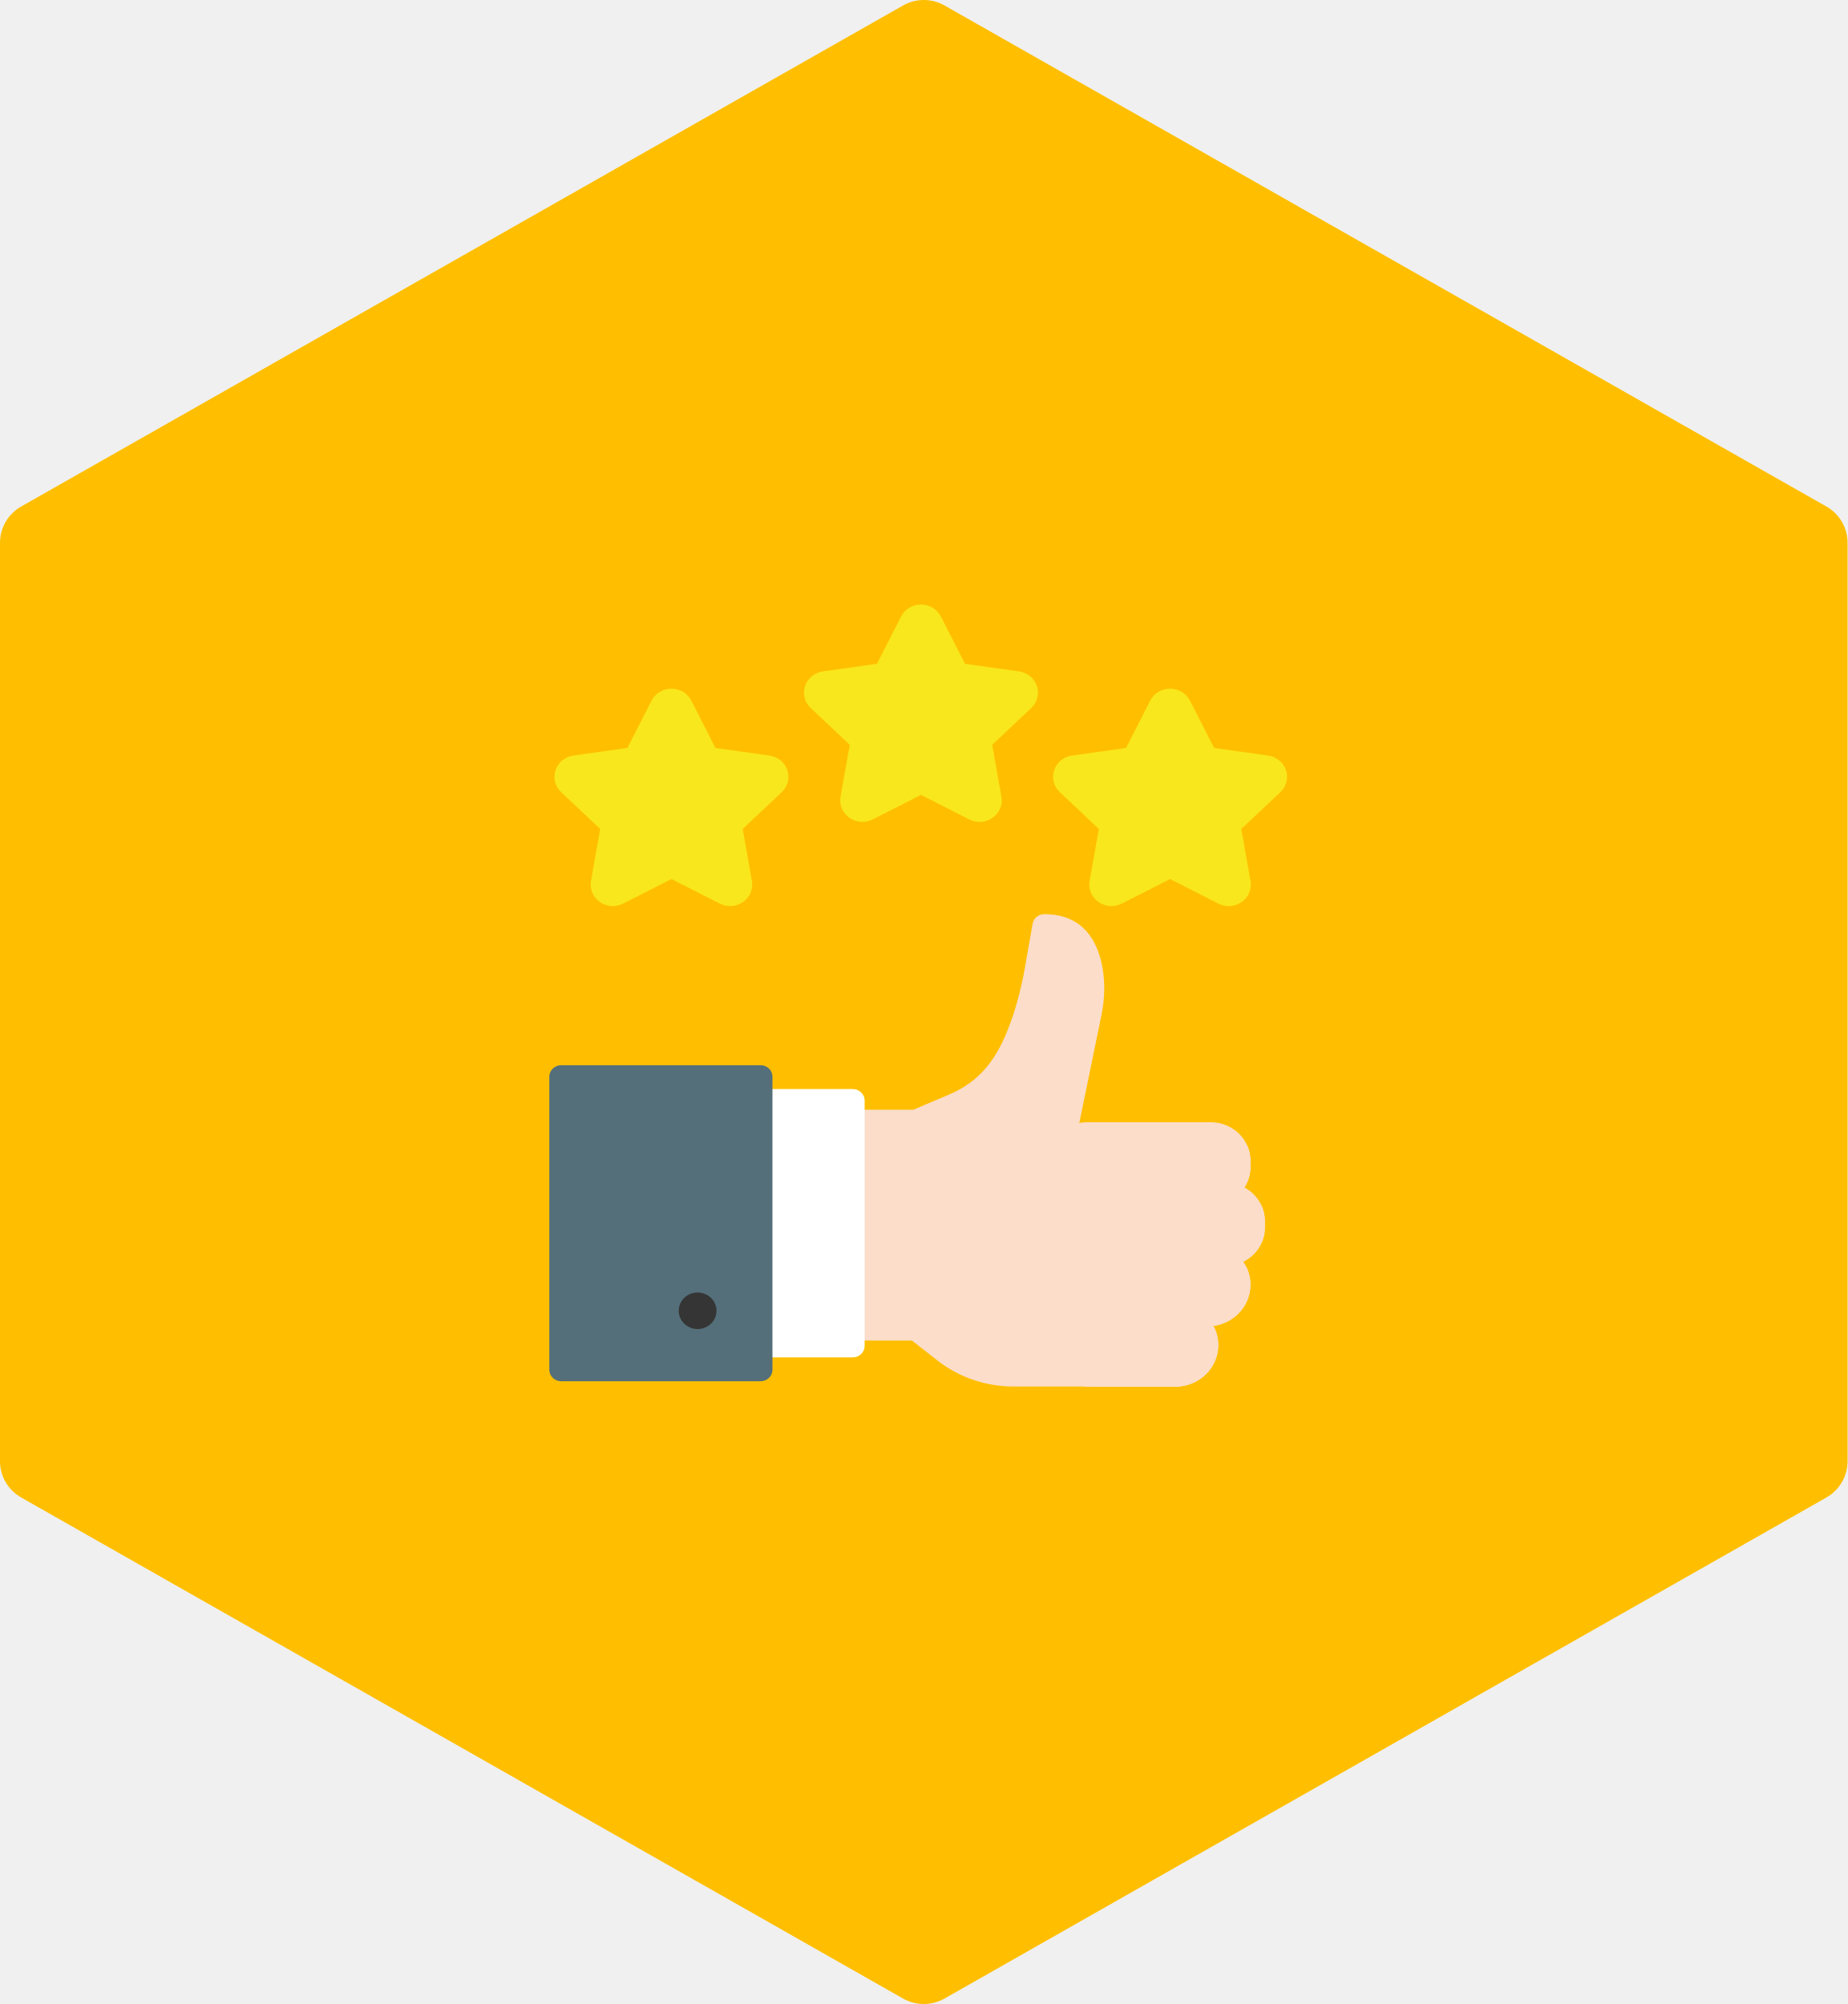
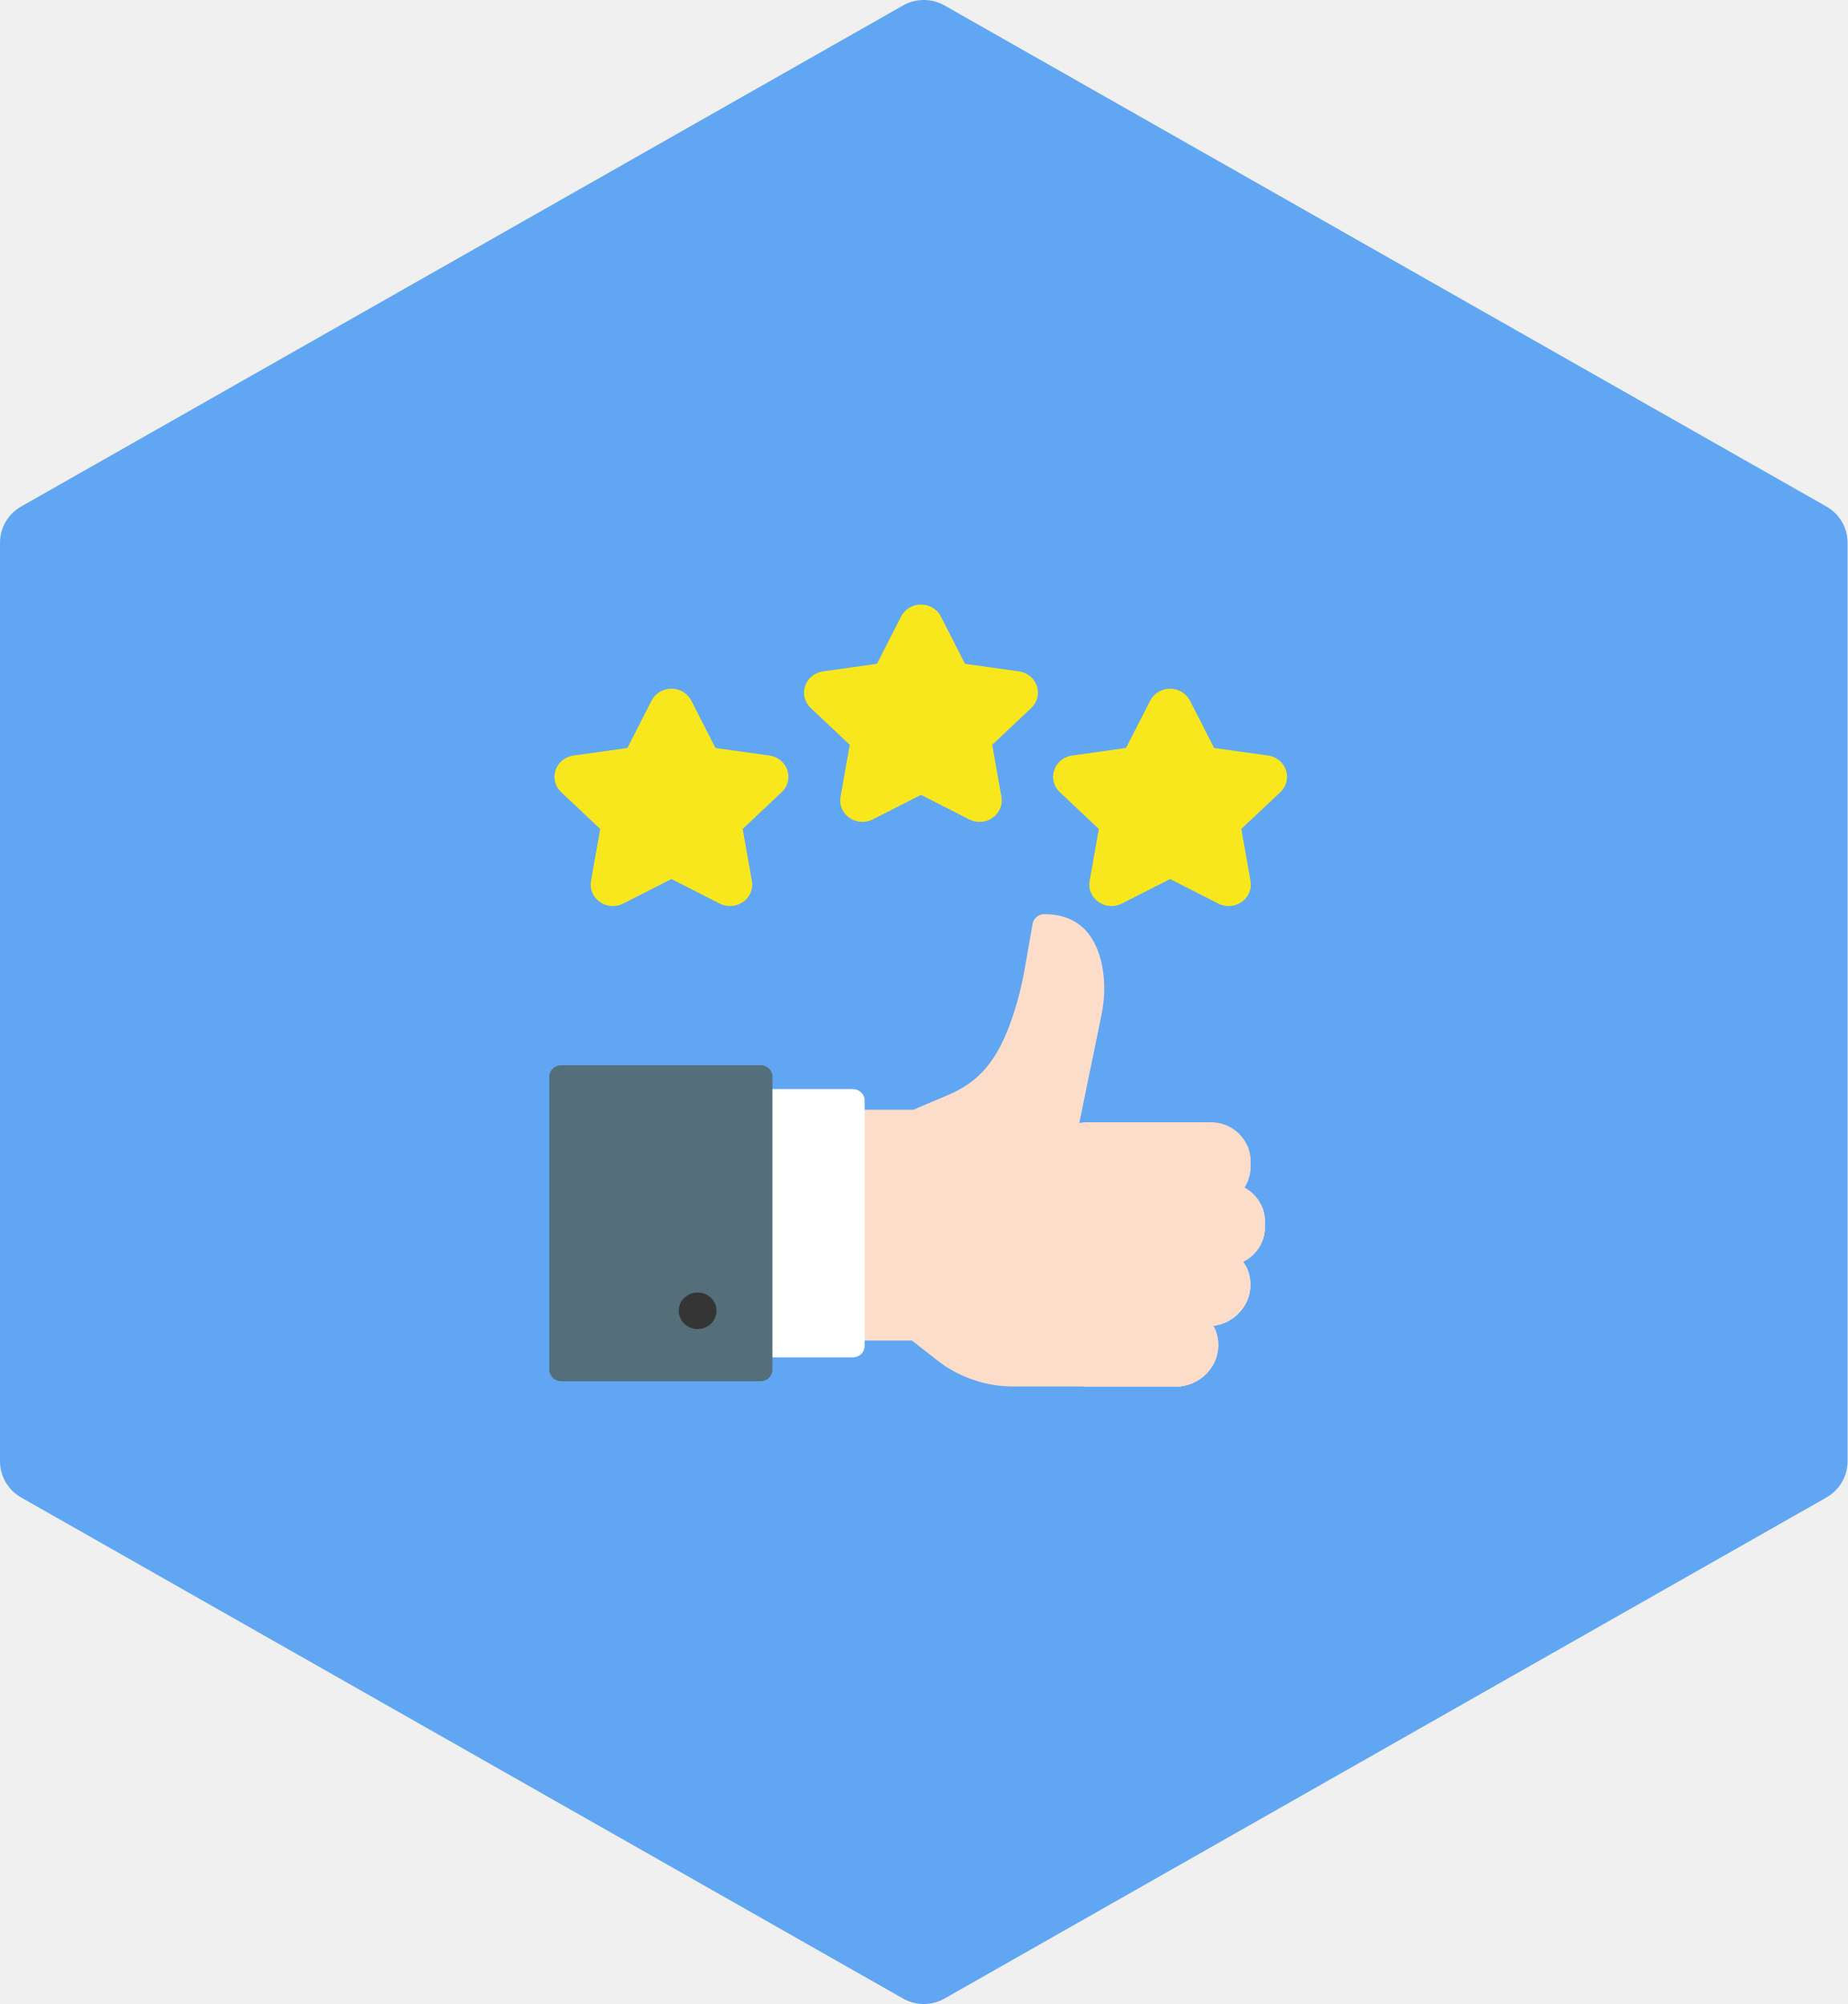
<svg xmlns="http://www.w3.org/2000/svg" width="165px" height="179px" viewBox="0 0 165 179" version="1.1">
  <defs />
-   <g id="FINCHAIN_VER1.0_20180208" stroke="none" stroke-width="1" fill="none" fill-rule="evenodd" transform="translate(-495, -6070)">
-     <g id="Group-50" transform="translate(495, 6070)" fill-rule="nonzero">
-       <path d="M163.11,45.242 L84.36,0.492 C83.205,-0.164 81.795,-0.164 80.64,0.492 L1.89,45.242 C0.72,45.906 0,47.144 0,48.479 L0,130.521 C0,131.856 0.72,133.094 1.89,133.758 L80.64,178.508 C81.218,178.836 81.855,179 82.5,179 C83.145,179 83.782,178.836 84.36,178.508 L163.11,133.758 C164.28,133.094 165,131.856 165,130.521 L165,48.479 C165,47.144 164.28,45.906 163.11,45.242 Z" id="Shape" fill="#FFBF00" />
+   <g id="Page-1" stroke="none" stroke-width="1" fill="none" fill-rule="evenodd">
+     <g id="Group-50-Copy" fill-rule="nonzero">
+       <path d="M163.11,45.242 L84.36,0.492 C83.205,-0.164 81.795,-0.164 80.64,0.492 L1.89,45.242 C0.72,45.906 0,47.144 0,48.479 L0,130.521 C0,131.856 0.72,133.094 1.89,133.758 L80.64,178.508 C81.218,178.836 81.855,179 82.5,179 C83.145,179 83.782,178.836 84.36,178.508 L163.11,133.758 C164.28,133.094 165,131.856 165,130.521 L165,48.479 C165,47.144 164.28,45.906 163.11,45.242 Z" id="Shape" fill="#61A6F3" />
      <g id="thumbs-up" transform="translate(49, 54)">
        <path d="M49.469,32.502 C49.094,30.29 47.887,27.654 44.264,27.654 C43.748,27.654 43.306,28.015 43.22,28.507 L42.525,32.466 C42.25,34.03 41.873,35.519 41.405,36.894 C40.108,40.699 38.471,42.649 35.568,43.851 C34.172,44.428 33.04,44.922 32.587,45.121 L27.157,45.121 C26.572,45.121 26.098,45.58 26.098,46.146 L26.098,64.713 C26.098,65.279 26.572,65.738 27.157,65.738 L32.442,65.738 L34.718,67.521 C36.63,69.018 39.036,69.843 41.496,69.843 L47.95,69.843 C48.535,69.843 49.009,69.384 49.009,68.818 C49.009,68.435 48.792,68.101 48.471,67.926 L48.471,47.456 L47.153,47.456 L49.371,36.643 C49.661,35.226 49.694,33.833 49.469,32.502 Z" id="Shape" fill="#FBDDCA" />
        <path d="M27.157,43.276 L18.926,43.276 C18.341,43.276 17.867,43.735 17.867,44.301 L17.867,66.218 C17.867,66.784 18.341,67.243 18.926,67.243 L27.157,67.243 C27.743,67.243 28.217,66.784 28.217,66.218 L28.217,44.301 C28.217,43.735 27.743,43.276 27.157,43.276 Z" id="Shape" fill="#FFFFFF" />
        <path d="M21.312,14.791 C21.077,14.092 20.465,13.593 19.713,13.487 L14.895,12.809 L12.741,8.586 C12.405,7.927 11.724,7.517 10.964,7.517 C10.204,7.517 9.523,7.927 9.187,8.586 L7.033,12.809 L2.216,13.487 C1.464,13.592 0.851,14.092 0.616,14.791 C0.381,15.49 0.573,16.244 1.117,16.757 L4.603,20.045 L3.781,24.687 C3.652,25.412 3.954,26.13 4.569,26.562 C4.916,26.807 5.322,26.93 5.732,26.93 C6.047,26.93 6.363,26.857 6.656,26.708 L10.964,24.517 L15.273,26.708 C15.945,27.05 16.745,26.994 17.36,26.562 C17.974,26.13 18.276,25.412 18.148,24.687 L17.325,20.045 L20.811,16.757 C21.355,16.244 21.547,15.491 21.312,14.791 Z" id="Shape" fill="#F8E71C" />
        <path d="M43.598,7.274 C43.363,6.575 42.75,6.075 41.999,5.97 L37.181,5.292 L35.027,1.069 C34.691,0.409 34.01,0 33.25,0 C32.49,0 31.81,0.409 31.473,1.069 L29.319,5.292 L24.502,5.97 C23.75,6.075 23.137,6.575 22.902,7.274 C22.667,7.973 22.859,8.727 23.403,9.24 L26.89,12.528 L26.067,17.17 C25.938,17.894 26.24,18.613 26.855,19.045 C27.469,19.477 28.269,19.533 28.942,19.191 L33.25,16.999 L37.559,19.191 C37.851,19.34 38.168,19.413 38.483,19.413 C38.892,19.413 39.298,19.289 39.646,19.045 C40.26,18.613 40.562,17.895 40.434,17.17 L39.611,12.528 L43.097,9.24 C43.641,8.727 43.833,7.973 43.598,7.274 Z" id="Shape" fill="#F8E71C" />
        <path d="M65.843,14.791 C65.608,14.092 64.995,13.593 64.244,13.487 L59.426,12.809 L57.272,8.586 C56.936,7.927 56.255,7.517 55.495,7.517 C54.735,7.517 54.054,7.927 53.718,8.586 L51.564,12.809 L46.747,13.487 C45.995,13.592 45.382,14.092 45.147,14.791 C44.912,15.491 45.104,16.244 45.648,16.757 L49.134,20.045 L48.311,24.687 C48.183,25.412 48.485,26.13 49.099,26.562 C49.714,26.994 50.513,27.05 51.186,26.708 L55.495,24.517 L59.803,26.708 C60.096,26.857 60.412,26.931 60.727,26.931 C61.137,26.931 61.543,26.806 61.891,26.562 C62.505,26.13 62.807,25.412 62.679,24.687 L61.856,20.045 L65.342,16.757 C65.886,16.244 66.078,15.49 65.843,14.791 Z" id="Shape" fill="#F8E71C" />
        <path d="M18.926,41.145 L1.118,41.145 C0.533,41.145 0.058,41.604 0.058,42.17 L0.058,68.349 C0.058,68.915 0.533,69.374 1.118,69.374 L18.926,69.374 C19.512,69.374 19.986,68.915 19.986,68.349 L19.986,42.17 C19.986,41.604 19.512,41.145 18.926,41.145 Z" id="Shape" fill="#546F7A" />
        <ellipse id="Oval" fill="#353535" cx="13.302" cy="63.08" rx="1.687" ry="1.632" />
        <path d="M59.126,46.239 L48.089,46.239 C46.132,46.239 44.54,47.78 44.54,49.673 L44.54,50.248 C44.54,52.142 46.132,53.683 48.089,53.683 L59.126,53.683 C61.083,53.683 62.675,52.142 62.675,50.248 L62.675,49.673 C62.675,47.779 61.083,46.239 59.126,46.239 Z" id="Shape" fill="#FBDDCA" />
        <path d="M59.126,50.371 L48.089,50.371 C46.635,50.371 45.382,49.519 44.835,48.305 C44.645,48.724 44.54,49.187 44.54,49.673 L44.54,50.248 C44.54,52.142 46.132,53.682 48.089,53.682 L59.126,53.682 C61.083,53.682 62.675,52.142 62.675,50.248 L62.675,49.673 C62.675,49.187 62.57,48.724 62.381,48.305 C61.833,49.519 60.58,50.371 59.126,50.371 Z" id="Shape" fill="#FBDDCA" />
        <path d="M60.414,51.632 L48.089,51.632 C46.132,51.632 44.54,53.173 44.54,55.067 L44.54,55.642 C44.54,57.536 46.132,59.076 48.089,59.076 L60.414,59.076 C62.371,59.076 63.964,57.535 63.964,55.642 L63.964,55.067 C63.964,53.173 62.371,51.632 60.414,51.632 Z" id="Shape" fill="#FBDDCA" />
        <path d="M60.414,55.795 L48.089,55.795 C46.628,55.795 45.371,54.937 44.827,53.714 C44.643,54.13 44.54,54.587 44.54,55.067 L44.54,55.642 C44.54,57.536 46.132,59.076 48.089,59.076 L60.414,59.076 C62.371,59.076 63.964,57.536 63.964,55.642 L63.964,55.067 C63.964,54.587 63.861,54.129 63.676,53.714 C63.132,54.937 61.875,55.795 60.414,55.795 Z" id="Shape" fill="#FBDDCA" />
        <path d="M58.829,57.026 L48.387,57.026 C46.265,57.026 44.54,58.696 44.54,60.748 C44.54,62.8 46.266,64.47 48.387,64.47 L58.829,64.47 C60.95,64.47 62.675,62.8 62.675,60.748 C62.675,58.696 60.95,57.026 58.829,57.026 Z" id="Shape" fill="#FBDDCA" />
        <path d="M58.829,61.124 L48.387,61.124 C46.887,61.124 45.586,60.289 44.952,59.075 C44.689,59.578 44.54,60.147 44.54,60.748 C44.54,62.8 46.265,64.47 48.386,64.47 L58.829,64.47 C60.95,64.47 62.675,62.8 62.675,60.748 C62.675,60.147 62.526,59.578 62.263,59.075 C61.629,60.289 60.328,61.124 58.829,61.124 Z" id="Shape" fill="#FBDDCA" />
        <path d="M55.954,62.42 L48.386,62.42 C46.265,62.42 44.54,64.089 44.54,66.142 C44.54,68.194 46.265,69.864 48.386,69.864 L55.954,69.864 C58.075,69.864 59.801,68.194 59.801,66.142 C59.801,64.089 58.075,62.42 55.954,62.42 Z" id="Shape" fill="#FBDDCA" />
        <path d="M55.954,66.52 L48.386,66.52 C46.887,66.52 45.585,65.685 44.951,64.47 C44.689,64.973 44.54,65.541 44.54,66.142 C44.54,68.194 46.265,69.864 48.386,69.864 L55.954,69.864 C58.075,69.864 59.801,68.194 59.801,66.142 C59.801,65.541 59.652,64.973 59.39,64.47 C58.756,65.685 57.454,66.52 55.954,66.52 Z" id="Shape" fill="#FBDDCA" />
      </g>
    </g>
  </g>
</svg>
